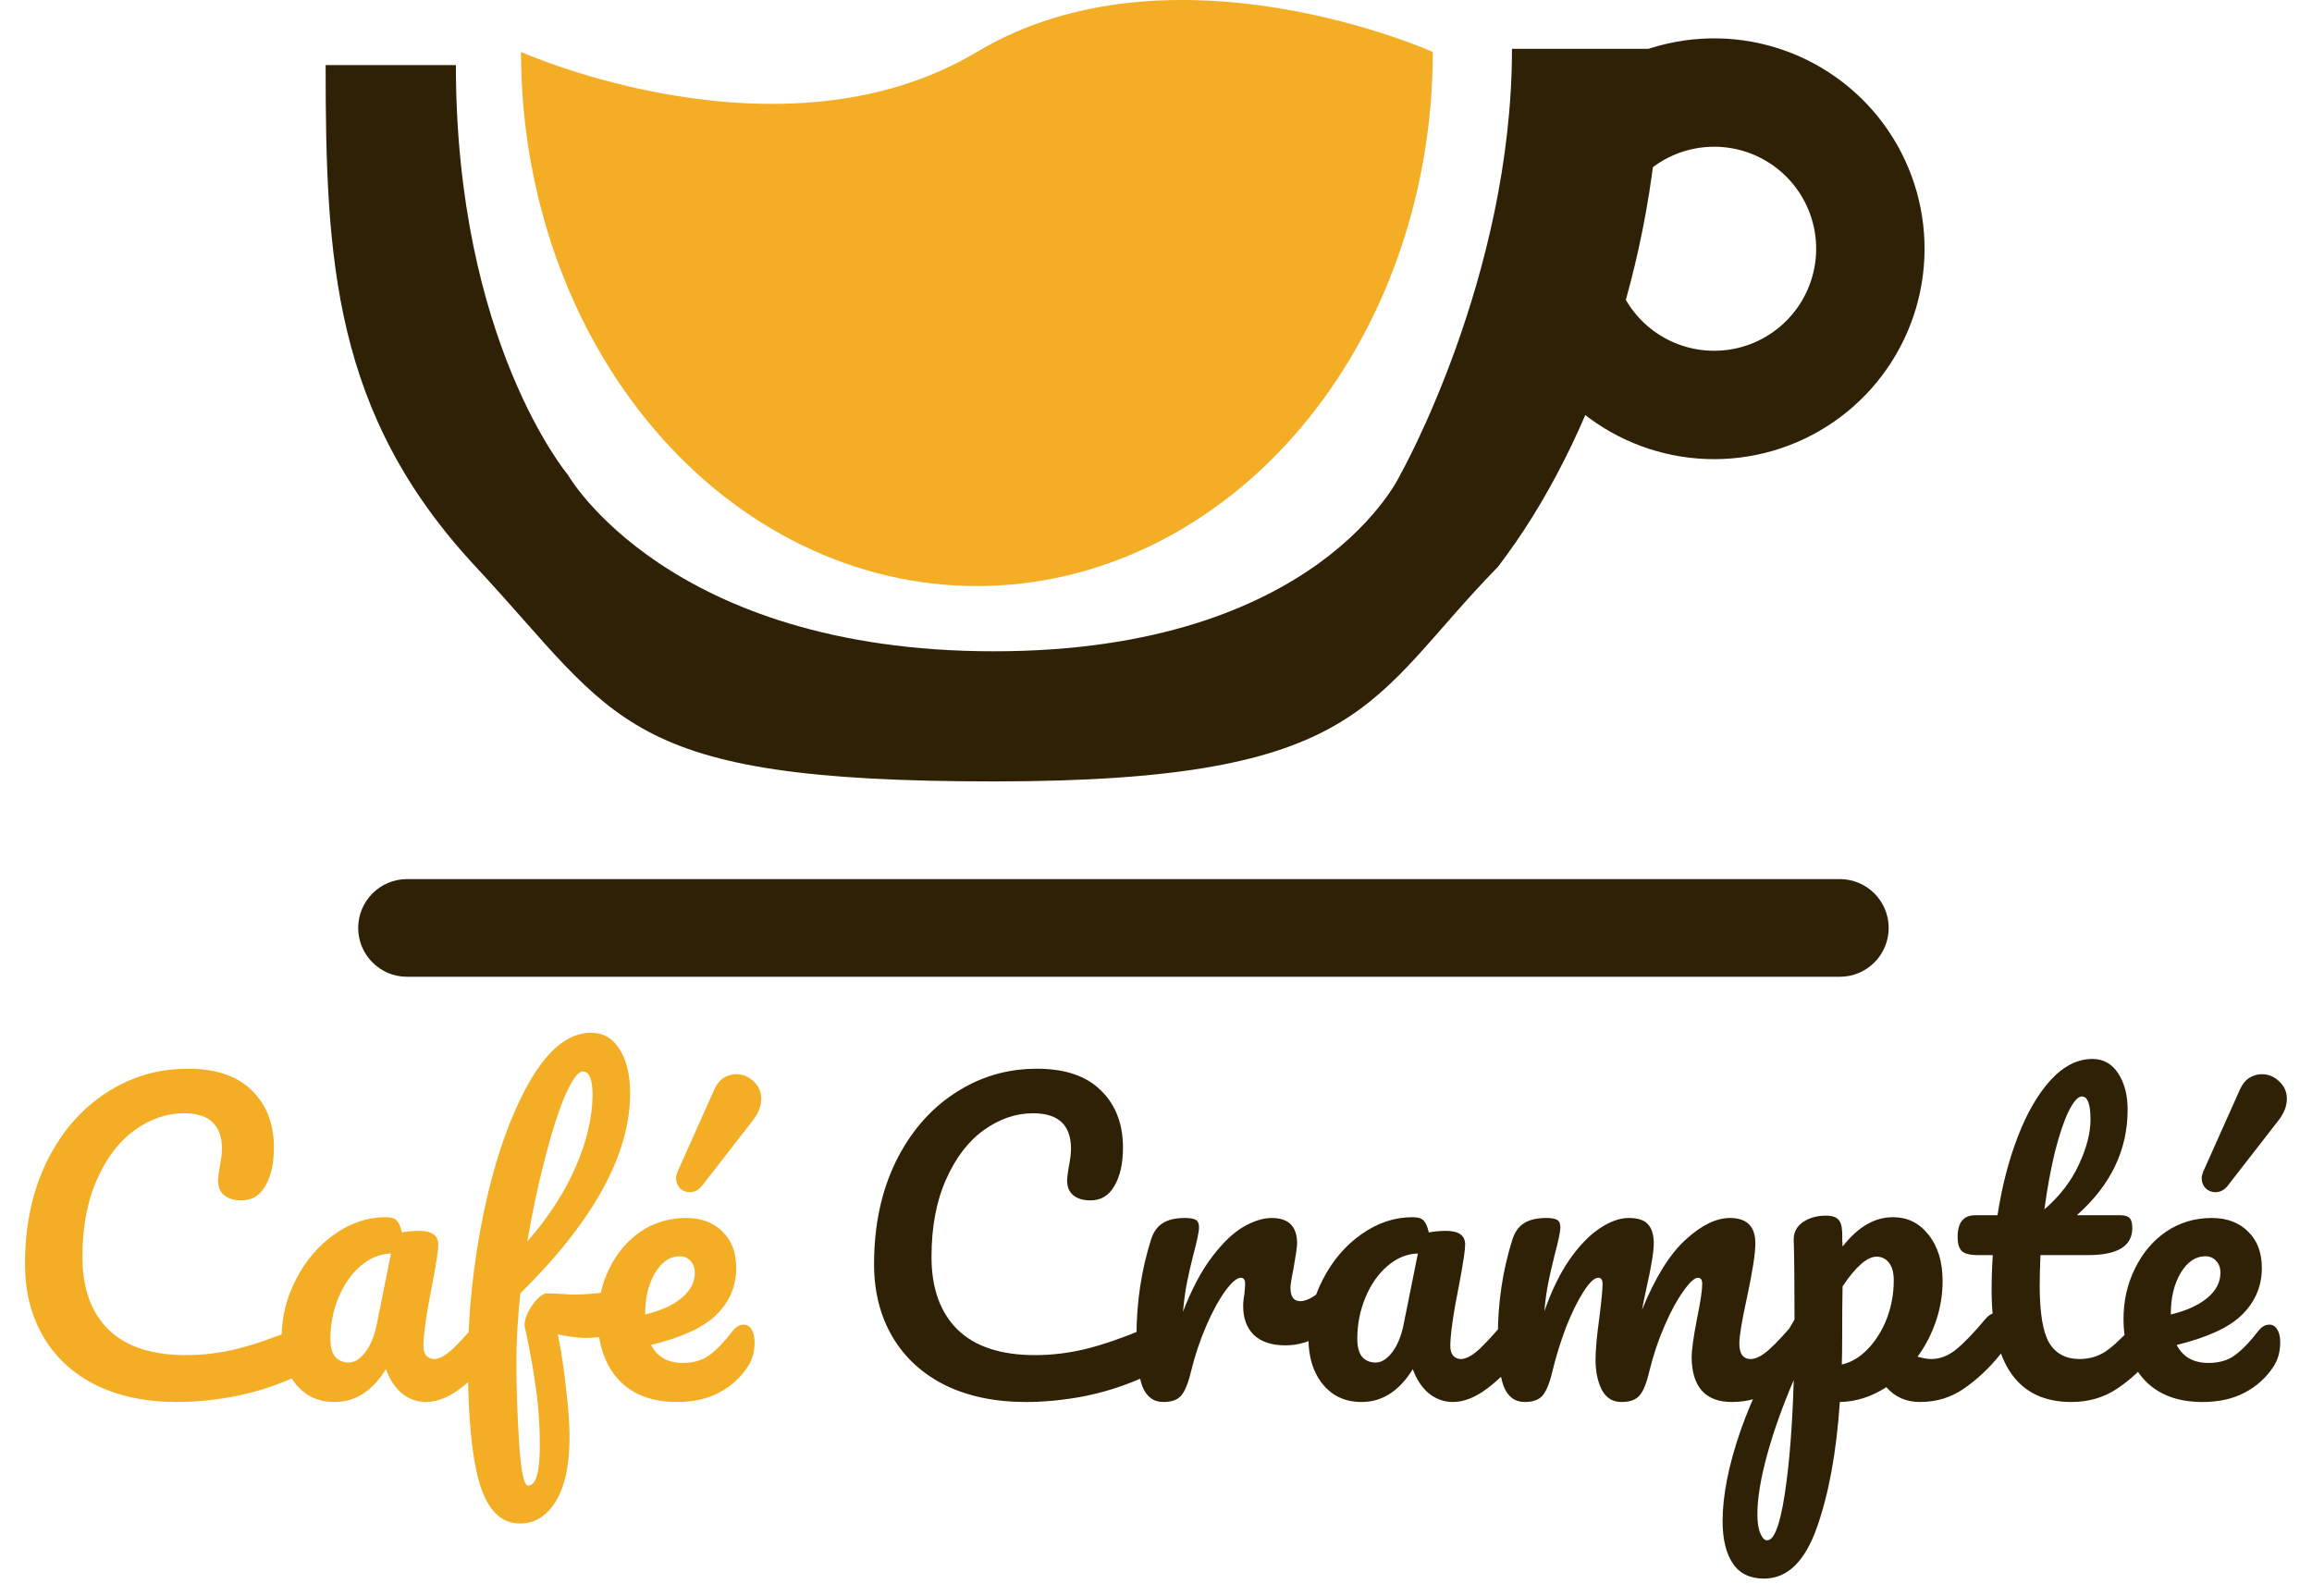
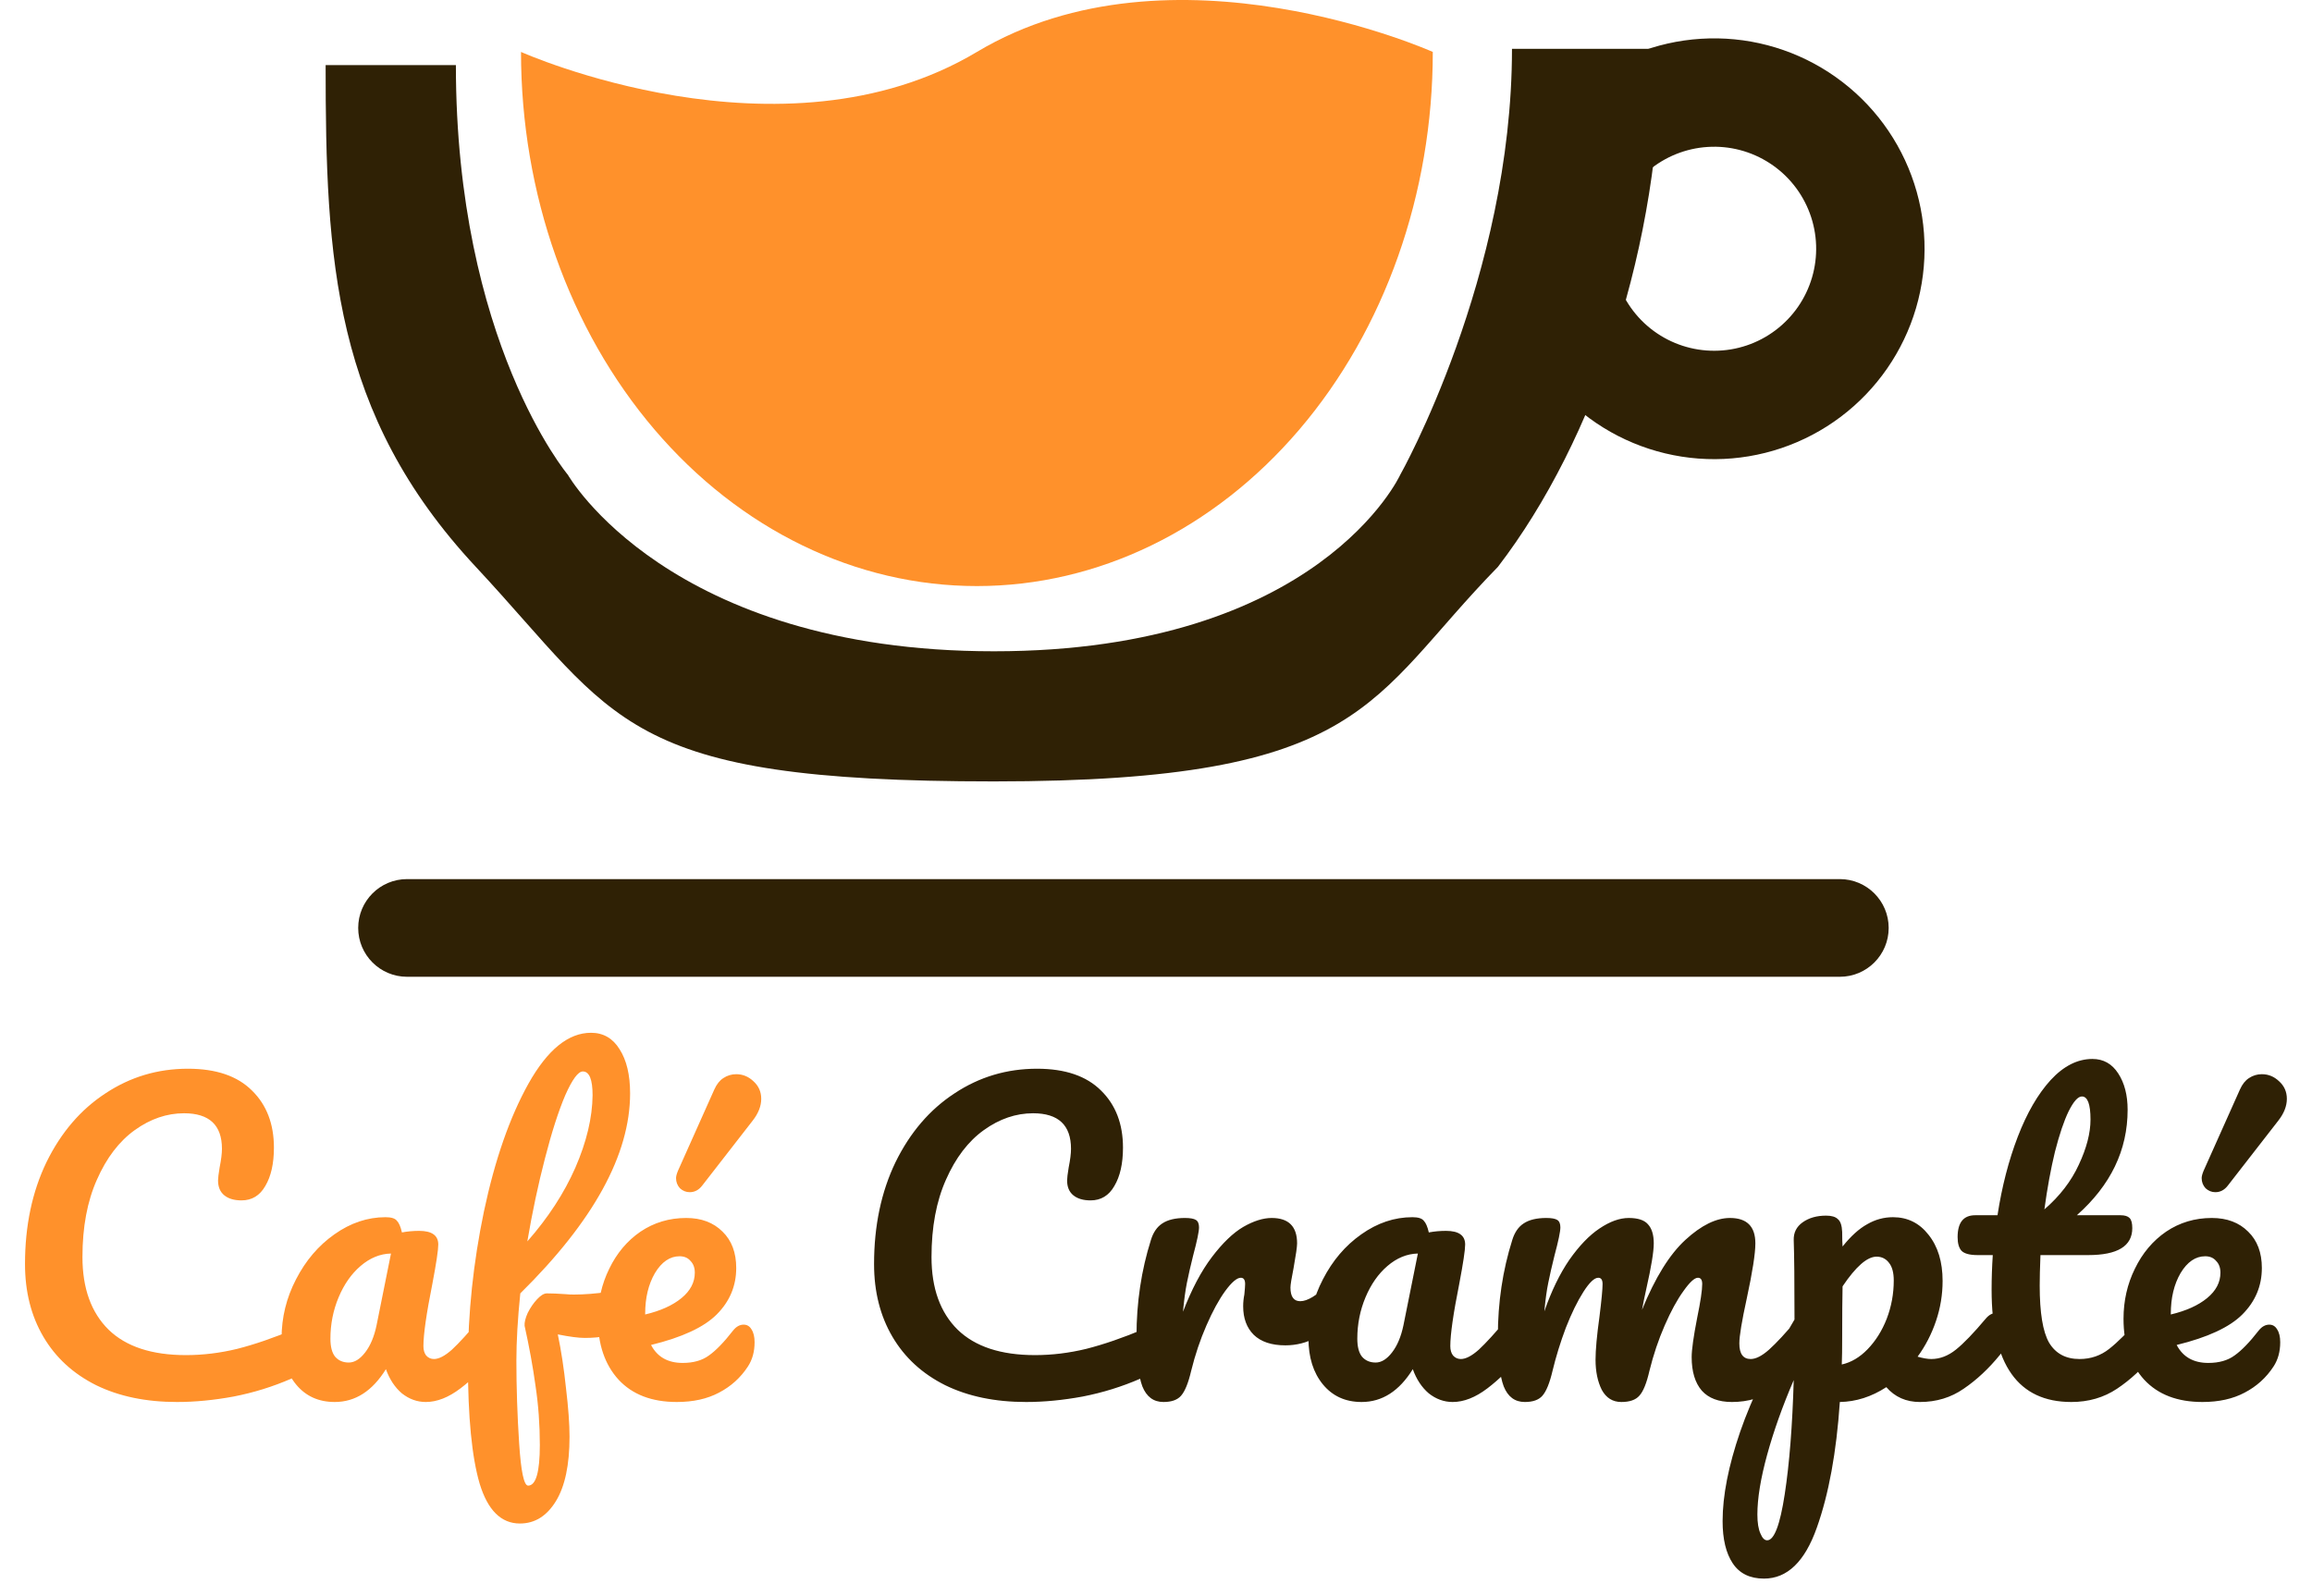
<svg xmlns="http://www.w3.org/2000/svg" width="71" height="49" viewBox="0 0 71 49" fill="none">
  <path d="M51 1.5C51 7.467 49 13.5 46 17.41C42 21.5 42 24 30.522 24C19.044 24 19 22.115 14.612 17.41C10.225 12.705 10 7.967 10 2H14C14 10.5 17.439 14.583 17.439 14.583C17.439 14.583 20.522 20.003 30.522 20.003C40.522 20.003 43 14.583 43 14.583C43 14.583 46.432 8.5 46.432 1.5H51Z" fill="#2F2105" />
  <path d="M46.46 9.527C46.866 10.857 47.69 12.02 48.809 12.844C49.929 13.668 51.284 14.109 52.674 14.102C54.064 14.095 55.415 13.639 56.526 12.803C57.636 11.967 58.448 10.795 58.84 9.462C59.232 8.128 59.183 6.703 58.701 5.399C58.219 4.095 57.33 2.982 56.164 2.224C54.999 1.465 53.62 1.103 52.233 1.191C50.846 1.278 49.523 1.811 48.463 2.709L50.615 5.249C51.129 4.814 51.77 4.555 52.443 4.513C53.115 4.47 53.784 4.646 54.349 5.014C54.914 5.381 55.345 5.921 55.579 6.554C55.813 7.186 55.836 7.877 55.646 8.523C55.456 9.17 55.063 9.738 54.524 10.143C53.986 10.549 53.331 10.77 52.657 10.773C51.983 10.777 51.325 10.563 50.782 10.163C50.24 9.764 49.84 9.2 49.643 8.555L46.46 9.527Z" fill="#2F2105" />
-   <path d="M44 1.595C44 5.946 42.525 10.118 39.9 13.195C37.274 16.272 33.713 18 30 18C26.287 18 22.726 16.272 20.101 13.195C17.475 10.118 16 5.946 16 1.595C16 1.595 24 5.184 30 1.595C36 -1.994 44 1.595 44 1.595Z" fill="#F4AE26" />
+   <path d="M44 1.595C44 5.946 42.525 10.118 39.9 13.195C37.274 16.272 33.713 18 30 18C26.287 18 22.726 16.272 20.101 13.195C17.475 10.118 16 5.946 16 1.595C16 1.595 24 5.184 30 1.595C36 -1.994 44 1.595 44 1.595Z" fill="#FF912B" />
  <rect x="11" y="27" width="47" height="3" rx="1.5" fill="#2F2105" />
-   <path d="M5.436 43.06C4.484 43.06 3.656 42.888 2.952 42.544C2.248 42.192 1.708 41.696 1.332 41.056C0.956 40.416 0.768 39.672 0.768 38.824C0.768 37.648 0.988 36.604 1.428 35.692C1.876 34.78 2.48 34.076 3.24 33.58C4 33.076 4.844 32.824 5.772 32.824C6.636 32.824 7.292 33.048 7.74 33.496C8.188 33.936 8.412 34.52 8.412 35.248C8.412 35.736 8.324 36.128 8.148 36.424C7.98 36.72 7.736 36.868 7.416 36.868C7.192 36.868 7.016 36.816 6.888 36.712C6.76 36.608 6.696 36.456 6.696 36.256C6.696 36.184 6.712 36.052 6.744 35.86C6.792 35.62 6.816 35.428 6.816 35.284C6.816 34.556 6.428 34.192 5.652 34.192C5.124 34.192 4.62 34.364 4.14 34.708C3.66 35.052 3.272 35.56 2.976 36.232C2.68 36.896 2.532 37.688 2.532 38.608C2.532 39.568 2.8 40.312 3.336 40.84C3.872 41.36 4.664 41.62 5.712 41.62C6.232 41.62 6.756 41.556 7.284 41.428C7.82 41.292 8.412 41.088 9.06 40.816C9.18 40.768 9.28 40.744 9.36 40.744C9.488 40.744 9.584 40.792 9.648 40.888C9.712 40.984 9.744 41.108 9.744 41.26C9.744 41.748 9.48 42.108 8.952 42.34C8.384 42.588 7.792 42.772 7.176 42.892C6.568 43.004 5.988 43.06 5.436 43.06ZM10.279 43.06C9.783 43.06 9.387 42.88 9.091 42.52C8.795 42.16 8.647 41.688 8.647 41.104C8.647 40.464 8.795 39.86 9.091 39.292C9.387 38.716 9.779 38.256 10.267 37.912C10.763 37.56 11.287 37.384 11.839 37.384C12.015 37.384 12.131 37.42 12.187 37.492C12.251 37.556 12.303 37.676 12.343 37.852C12.511 37.82 12.687 37.804 12.871 37.804C13.263 37.804 13.459 37.944 13.459 38.224C13.459 38.392 13.399 38.792 13.279 39.424C13.095 40.344 13.003 40.984 13.003 41.344C13.003 41.464 13.031 41.56 13.087 41.632C13.151 41.704 13.231 41.74 13.327 41.74C13.479 41.74 13.663 41.644 13.879 41.452C14.095 41.252 14.387 40.932 14.755 40.492C14.851 40.38 14.959 40.324 15.079 40.324C15.183 40.324 15.263 40.372 15.319 40.468C15.383 40.564 15.415 40.696 15.415 40.864C15.415 41.184 15.339 41.432 15.187 41.608C14.859 42.016 14.511 42.36 14.143 42.64C13.775 42.92 13.419 43.06 13.075 43.06C12.811 43.06 12.567 42.972 12.343 42.796C12.127 42.612 11.963 42.364 11.851 42.052C11.435 42.724 10.911 43.06 10.279 43.06ZM10.711 41.848C10.887 41.848 11.055 41.744 11.215 41.536C11.375 41.328 11.491 41.052 11.563 40.708L12.007 38.5C11.671 38.508 11.359 38.636 11.071 38.884C10.791 39.124 10.567 39.444 10.399 39.844C10.231 40.244 10.147 40.668 10.147 41.116C10.147 41.364 10.195 41.548 10.291 41.668C10.395 41.788 10.535 41.848 10.711 41.848ZM19.11 39.64C19.334 39.64 19.446 39.808 19.446 40.144C19.446 40.776 18.95 41.092 17.958 41.092C17.766 41.092 17.49 41.056 17.13 40.984C17.234 41.48 17.318 42.032 17.382 42.64C17.454 43.24 17.49 43.736 17.49 44.128C17.49 44.992 17.35 45.652 17.07 46.108C16.79 46.564 16.422 46.792 15.966 46.792C15.39 46.792 14.978 46.384 14.73 45.568C14.49 44.752 14.37 43.52 14.37 41.872C14.37 40.336 14.534 38.78 14.862 37.204C15.198 35.62 15.654 34.312 16.23 33.28C16.814 32.24 17.454 31.72 18.15 31.72C18.526 31.72 18.818 31.888 19.026 32.224C19.242 32.56 19.35 33.012 19.35 33.58C19.35 35.46 18.226 37.508 15.978 39.724C15.898 40.508 15.858 41.196 15.858 41.788C15.858 42.612 15.886 43.456 15.942 44.32C15.998 45.192 16.09 45.628 16.218 45.628C16.458 45.628 16.578 45.212 16.578 44.38C16.578 43.756 16.534 43.152 16.446 42.568C16.366 41.984 16.254 41.368 16.11 40.72C16.102 40.616 16.134 40.484 16.206 40.324C16.286 40.164 16.382 40.024 16.494 39.904C16.606 39.784 16.706 39.724 16.794 39.724C16.954 39.724 17.146 39.732 17.37 39.748C17.442 39.756 17.526 39.76 17.622 39.76C17.942 39.76 18.298 39.732 18.69 39.676C18.754 39.668 18.822 39.66 18.894 39.652C18.966 39.644 19.038 39.64 19.11 39.64ZM17.898 32.908C17.754 32.908 17.574 33.152 17.358 33.64C17.15 34.128 16.942 34.776 16.734 35.584C16.526 36.384 16.346 37.232 16.194 38.128C16.834 37.4 17.326 36.644 17.67 35.86C18.014 35.068 18.19 34.328 18.198 33.64C18.198 33.152 18.098 32.908 17.898 32.908ZM22.837 40.684C22.941 40.684 23.021 40.732 23.077 40.828C23.141 40.924 23.173 41.056 23.173 41.224C23.173 41.512 23.105 41.76 22.969 41.968C22.745 42.312 22.449 42.58 22.081 42.772C21.721 42.964 21.289 43.06 20.785 43.06C20.017 43.06 19.421 42.832 18.997 42.376C18.573 41.912 18.361 41.288 18.361 40.504C18.361 39.952 18.477 39.44 18.709 38.968C18.941 38.488 19.261 38.108 19.669 37.828C20.085 37.548 20.553 37.408 21.073 37.408C21.537 37.408 21.909 37.548 22.189 37.828C22.469 38.1 22.609 38.472 22.609 38.944C22.609 39.496 22.409 39.972 22.009 40.372C21.617 40.764 20.945 41.076 19.993 41.308C20.185 41.676 20.509 41.86 20.965 41.86C21.293 41.86 21.561 41.784 21.769 41.632C21.985 41.48 22.233 41.224 22.513 40.864C22.609 40.744 22.717 40.684 22.837 40.684ZM20.869 38.584C20.573 38.584 20.321 38.756 20.113 39.1C19.913 39.444 19.813 39.86 19.813 40.348V40.372C20.285 40.26 20.657 40.092 20.929 39.868C21.201 39.644 21.337 39.384 21.337 39.088C21.337 38.936 21.293 38.816 21.205 38.728C21.125 38.632 21.013 38.584 20.869 38.584ZM21.181 36.616C21.069 36.616 20.969 36.576 20.881 36.496C20.801 36.408 20.761 36.304 20.761 36.184C20.761 36.128 20.781 36.052 20.821 35.956L21.937 33.46C22.009 33.3 22.101 33.184 22.213 33.112C22.333 33.032 22.465 32.992 22.609 32.992C22.809 32.992 22.985 33.064 23.137 33.208C23.297 33.352 23.377 33.532 23.377 33.748C23.377 33.972 23.289 34.196 23.113 34.42L21.565 36.412C21.461 36.548 21.333 36.616 21.181 36.616Z" fill="#F4AE26" />
+   <path d="M5.436 43.06C4.484 43.06 3.656 42.888 2.952 42.544C2.248 42.192 1.708 41.696 1.332 41.056C0.956 40.416 0.768 39.672 0.768 38.824C0.768 37.648 0.988 36.604 1.428 35.692C1.876 34.78 2.48 34.076 3.24 33.58C4 33.076 4.844 32.824 5.772 32.824C6.636 32.824 7.292 33.048 7.74 33.496C8.188 33.936 8.412 34.52 8.412 35.248C8.412 35.736 8.324 36.128 8.148 36.424C7.98 36.72 7.736 36.868 7.416 36.868C7.192 36.868 7.016 36.816 6.888 36.712C6.76 36.608 6.696 36.456 6.696 36.256C6.696 36.184 6.712 36.052 6.744 35.86C6.792 35.62 6.816 35.428 6.816 35.284C6.816 34.556 6.428 34.192 5.652 34.192C5.124 34.192 4.62 34.364 4.14 34.708C3.66 35.052 3.272 35.56 2.976 36.232C2.68 36.896 2.532 37.688 2.532 38.608C2.532 39.568 2.8 40.312 3.336 40.84C3.872 41.36 4.664 41.62 5.712 41.62C6.232 41.62 6.756 41.556 7.284 41.428C7.82 41.292 8.412 41.088 9.06 40.816C9.18 40.768 9.28 40.744 9.36 40.744C9.488 40.744 9.584 40.792 9.648 40.888C9.712 40.984 9.744 41.108 9.744 41.26C9.744 41.748 9.48 42.108 8.952 42.34C8.384 42.588 7.792 42.772 7.176 42.892C6.568 43.004 5.988 43.06 5.436 43.06ZM10.279 43.06C9.783 43.06 9.387 42.88 9.091 42.52C8.795 42.16 8.647 41.688 8.647 41.104C8.647 40.464 8.795 39.86 9.091 39.292C9.387 38.716 9.779 38.256 10.267 37.912C10.763 37.56 11.287 37.384 11.839 37.384C12.015 37.384 12.131 37.42 12.187 37.492C12.251 37.556 12.303 37.676 12.343 37.852C12.511 37.82 12.687 37.804 12.871 37.804C13.263 37.804 13.459 37.944 13.459 38.224C13.459 38.392 13.399 38.792 13.279 39.424C13.095 40.344 13.003 40.984 13.003 41.344C13.003 41.464 13.031 41.56 13.087 41.632C13.151 41.704 13.231 41.74 13.327 41.74C13.479 41.74 13.663 41.644 13.879 41.452C14.095 41.252 14.387 40.932 14.755 40.492C14.851 40.38 14.959 40.324 15.079 40.324C15.183 40.324 15.263 40.372 15.319 40.468C15.383 40.564 15.415 40.696 15.415 40.864C15.415 41.184 15.339 41.432 15.187 41.608C14.859 42.016 14.511 42.36 14.143 42.64C13.775 42.92 13.419 43.06 13.075 43.06C12.811 43.06 12.567 42.972 12.343 42.796C12.127 42.612 11.963 42.364 11.851 42.052C11.435 42.724 10.911 43.06 10.279 43.06ZM10.711 41.848C10.887 41.848 11.055 41.744 11.215 41.536C11.375 41.328 11.491 41.052 11.563 40.708L12.007 38.5C11.671 38.508 11.359 38.636 11.071 38.884C10.791 39.124 10.567 39.444 10.399 39.844C10.231 40.244 10.147 40.668 10.147 41.116C10.147 41.364 10.195 41.548 10.291 41.668C10.395 41.788 10.535 41.848 10.711 41.848ZM19.11 39.64C19.334 39.64 19.446 39.808 19.446 40.144C19.446 40.776 18.95 41.092 17.958 41.092C17.766 41.092 17.49 41.056 17.13 40.984C17.234 41.48 17.318 42.032 17.382 42.64C17.454 43.24 17.49 43.736 17.49 44.128C17.49 44.992 17.35 45.652 17.07 46.108C16.79 46.564 16.422 46.792 15.966 46.792C15.39 46.792 14.978 46.384 14.73 45.568C14.49 44.752 14.37 43.52 14.37 41.872C14.37 40.336 14.534 38.78 14.862 37.204C15.198 35.62 15.654 34.312 16.23 33.28C16.814 32.24 17.454 31.72 18.15 31.72C18.526 31.72 18.818 31.888 19.026 32.224C19.242 32.56 19.35 33.012 19.35 33.58C19.35 35.46 18.226 37.508 15.978 39.724C15.898 40.508 15.858 41.196 15.858 41.788C15.858 42.612 15.886 43.456 15.942 44.32C15.998 45.192 16.09 45.628 16.218 45.628C16.458 45.628 16.578 45.212 16.578 44.38C16.578 43.756 16.534 43.152 16.446 42.568C16.366 41.984 16.254 41.368 16.11 40.72C16.102 40.616 16.134 40.484 16.206 40.324C16.286 40.164 16.382 40.024 16.494 39.904C16.606 39.784 16.706 39.724 16.794 39.724C16.954 39.724 17.146 39.732 17.37 39.748C17.442 39.756 17.526 39.76 17.622 39.76C17.942 39.76 18.298 39.732 18.69 39.676C18.754 39.668 18.822 39.66 18.894 39.652C18.966 39.644 19.038 39.64 19.11 39.64ZM17.898 32.908C17.754 32.908 17.574 33.152 17.358 33.64C17.15 34.128 16.942 34.776 16.734 35.584C16.526 36.384 16.346 37.232 16.194 38.128C16.834 37.4 17.326 36.644 17.67 35.86C18.014 35.068 18.19 34.328 18.198 33.64C18.198 33.152 18.098 32.908 17.898 32.908ZM22.837 40.684C22.941 40.684 23.021 40.732 23.077 40.828C23.141 40.924 23.173 41.056 23.173 41.224C23.173 41.512 23.105 41.76 22.969 41.968C22.745 42.312 22.449 42.58 22.081 42.772C21.721 42.964 21.289 43.06 20.785 43.06C20.017 43.06 19.421 42.832 18.997 42.376C18.573 41.912 18.361 41.288 18.361 40.504C18.361 39.952 18.477 39.44 18.709 38.968C18.941 38.488 19.261 38.108 19.669 37.828C20.085 37.548 20.553 37.408 21.073 37.408C21.537 37.408 21.909 37.548 22.189 37.828C22.469 38.1 22.609 38.472 22.609 38.944C22.609 39.496 22.409 39.972 22.009 40.372C21.617 40.764 20.945 41.076 19.993 41.308C20.185 41.676 20.509 41.86 20.965 41.86C21.293 41.86 21.561 41.784 21.769 41.632C21.985 41.48 22.233 41.224 22.513 40.864C22.609 40.744 22.717 40.684 22.837 40.684ZM20.869 38.584C20.573 38.584 20.321 38.756 20.113 39.1C19.913 39.444 19.813 39.86 19.813 40.348V40.372C20.285 40.26 20.657 40.092 20.929 39.868C21.201 39.644 21.337 39.384 21.337 39.088C21.337 38.936 21.293 38.816 21.205 38.728C21.125 38.632 21.013 38.584 20.869 38.584ZM21.181 36.616C21.069 36.616 20.969 36.576 20.881 36.496C20.801 36.408 20.761 36.304 20.761 36.184C20.761 36.128 20.781 36.052 20.821 35.956L21.937 33.46C22.009 33.3 22.101 33.184 22.213 33.112C22.333 33.032 22.465 32.992 22.609 32.992C22.809 32.992 22.985 33.064 23.137 33.208C23.297 33.352 23.377 33.532 23.377 33.748C23.377 33.972 23.289 34.196 23.113 34.42L21.565 36.412C21.461 36.548 21.333 36.616 21.181 36.616Z" fill="#FF912B" />
  <path d="M31.51 43.06C30.558 43.06 29.73 42.888 29.026 42.544C28.322 42.192 27.782 41.696 27.406 41.056C27.03 40.416 26.842 39.672 26.842 38.824C26.842 37.648 27.062 36.604 27.502 35.692C27.95 34.78 28.554 34.076 29.314 33.58C30.074 33.076 30.918 32.824 31.846 32.824C32.71 32.824 33.366 33.048 33.814 33.496C34.262 33.936 34.486 34.52 34.486 35.248C34.486 35.736 34.398 36.128 34.222 36.424C34.054 36.72 33.81 36.868 33.49 36.868C33.266 36.868 33.09 36.816 32.962 36.712C32.834 36.608 32.77 36.456 32.77 36.256C32.77 36.184 32.786 36.052 32.818 35.86C32.866 35.62 32.89 35.428 32.89 35.284C32.89 34.556 32.502 34.192 31.726 34.192C31.198 34.192 30.694 34.364 30.214 34.708C29.734 35.052 29.346 35.56 29.05 36.232C28.754 36.896 28.606 37.688 28.606 38.608C28.606 39.568 28.874 40.312 29.41 40.84C29.946 41.36 30.738 41.62 31.786 41.62C32.306 41.62 32.83 41.556 33.358 41.428C33.894 41.292 34.486 41.088 35.134 40.816C35.254 40.768 35.354 40.744 35.434 40.744C35.562 40.744 35.658 40.792 35.722 40.888C35.786 40.984 35.818 41.108 35.818 41.26C35.818 41.748 35.554 42.108 35.026 42.34C34.458 42.588 33.866 42.772 33.25 42.892C32.642 43.004 32.062 43.06 31.51 43.06ZM35.729 43.06C35.425 43.06 35.209 42.9 35.081 42.58C34.961 42.26 34.901 41.748 34.901 41.044C34.901 40.004 35.049 39.016 35.345 38.08C35.417 37.848 35.533 37.68 35.693 37.576C35.861 37.464 36.093 37.408 36.389 37.408C36.549 37.408 36.661 37.428 36.725 37.468C36.789 37.508 36.821 37.584 36.821 37.696C36.821 37.824 36.761 38.112 36.641 38.56C36.561 38.88 36.497 39.16 36.449 39.4C36.401 39.64 36.361 39.936 36.329 40.288C36.593 39.6 36.889 39.04 37.217 38.608C37.545 38.176 37.865 37.868 38.177 37.684C38.497 37.5 38.789 37.408 39.053 37.408C39.573 37.408 39.833 37.668 39.833 38.188C39.833 38.292 39.797 38.544 39.725 38.944C39.661 39.264 39.629 39.464 39.629 39.544C39.629 39.824 39.729 39.964 39.929 39.964C40.153 39.964 40.441 39.788 40.793 39.436C40.897 39.332 41.005 39.28 41.117 39.28C41.221 39.28 41.301 39.328 41.357 39.424C41.421 39.512 41.453 39.632 41.453 39.784C41.453 40.08 41.373 40.312 41.213 40.48C40.989 40.712 40.725 40.912 40.421 41.08C40.125 41.24 39.809 41.32 39.473 41.32C39.049 41.32 38.725 41.212 38.501 40.996C38.285 40.78 38.177 40.488 38.177 40.12C38.177 40 38.189 39.88 38.213 39.76C38.229 39.6 38.237 39.492 38.237 39.436C38.237 39.308 38.193 39.244 38.105 39.244C37.985 39.244 37.825 39.38 37.625 39.652C37.433 39.916 37.241 40.268 37.049 40.708C36.857 41.148 36.701 41.612 36.581 42.1C36.493 42.476 36.389 42.732 36.269 42.868C36.157 42.996 35.977 43.06 35.729 43.06ZM41.814 43.06C41.318 43.06 40.922 42.88 40.626 42.52C40.33 42.16 40.182 41.688 40.182 41.104C40.182 40.464 40.33 39.86 40.626 39.292C40.922 38.716 41.314 38.256 41.802 37.912C42.298 37.56 42.822 37.384 43.374 37.384C43.55 37.384 43.666 37.42 43.722 37.492C43.786 37.556 43.838 37.676 43.878 37.852C44.046 37.82 44.222 37.804 44.406 37.804C44.798 37.804 44.994 37.944 44.994 38.224C44.994 38.392 44.934 38.792 44.814 39.424C44.63 40.344 44.538 40.984 44.538 41.344C44.538 41.464 44.566 41.56 44.622 41.632C44.686 41.704 44.766 41.74 44.862 41.74C45.014 41.74 45.198 41.644 45.414 41.452C45.63 41.252 45.922 40.932 46.29 40.492C46.386 40.38 46.494 40.324 46.614 40.324C46.718 40.324 46.798 40.372 46.854 40.468C46.918 40.564 46.95 40.696 46.95 40.864C46.95 41.184 46.874 41.432 46.722 41.608C46.394 42.016 46.046 42.36 45.678 42.64C45.31 42.92 44.954 43.06 44.61 43.06C44.346 43.06 44.102 42.972 43.878 42.796C43.662 42.612 43.498 42.364 43.386 42.052C42.97 42.724 42.446 43.06 41.814 43.06ZM42.246 41.848C42.422 41.848 42.59 41.744 42.75 41.536C42.91 41.328 43.026 41.052 43.098 40.708L43.542 38.5C43.206 38.508 42.894 38.636 42.606 38.884C42.326 39.124 42.102 39.444 41.934 39.844C41.766 40.244 41.682 40.668 41.682 41.116C41.682 41.364 41.73 41.548 41.826 41.668C41.93 41.788 42.07 41.848 42.246 41.848ZM46.826 43.06C46.522 43.06 46.306 42.9 46.178 42.58C46.058 42.26 45.998 41.748 45.998 41.044C45.998 40.004 46.146 39.016 46.442 38.08C46.514 37.848 46.63 37.68 46.79 37.576C46.958 37.464 47.19 37.408 47.486 37.408C47.646 37.408 47.758 37.428 47.822 37.468C47.886 37.508 47.918 37.584 47.918 37.696C47.918 37.824 47.858 38.112 47.738 38.56C47.658 38.88 47.594 39.16 47.546 39.4C47.498 39.632 47.458 39.924 47.426 40.276C47.642 39.652 47.898 39.124 48.194 38.692C48.498 38.26 48.806 37.94 49.118 37.732C49.438 37.516 49.738 37.408 50.018 37.408C50.298 37.408 50.494 37.472 50.606 37.6C50.726 37.728 50.786 37.924 50.786 38.188C50.786 38.444 50.71 38.908 50.558 39.58C50.494 39.868 50.45 40.084 50.426 40.228C50.826 39.244 51.27 38.528 51.758 38.08C52.246 37.632 52.702 37.408 53.126 37.408C53.646 37.408 53.906 37.668 53.906 38.188C53.906 38.5 53.818 39.064 53.642 39.88C53.49 40.576 53.414 41.036 53.414 41.26C53.414 41.58 53.53 41.74 53.762 41.74C53.922 41.74 54.11 41.644 54.326 41.452C54.55 41.252 54.846 40.932 55.214 40.492C55.31 40.38 55.418 40.324 55.538 40.324C55.642 40.324 55.722 40.372 55.778 40.468C55.842 40.564 55.874 40.696 55.874 40.864C55.874 41.184 55.798 41.432 55.646 41.608C55.302 42.032 54.93 42.38 54.53 42.652C54.138 42.924 53.69 43.06 53.186 43.06C52.778 43.06 52.47 42.944 52.262 42.712C52.054 42.472 51.95 42.128 51.95 41.68C51.95 41.456 52.006 41.056 52.118 40.48C52.222 39.976 52.274 39.628 52.274 39.436C52.274 39.308 52.23 39.244 52.142 39.244C52.038 39.244 51.89 39.38 51.698 39.652C51.506 39.916 51.314 40.268 51.122 40.708C50.93 41.148 50.774 41.612 50.654 42.1C50.566 42.484 50.462 42.74 50.342 42.868C50.23 42.996 50.046 43.06 49.79 43.06C49.526 43.06 49.326 42.936 49.19 42.688C49.062 42.432 48.998 42.124 48.998 41.764C48.998 41.46 49.038 41.02 49.118 40.444C49.182 39.932 49.214 39.596 49.214 39.436C49.214 39.308 49.17 39.244 49.082 39.244C48.962 39.244 48.81 39.388 48.626 39.676C48.442 39.964 48.262 40.332 48.086 40.78C47.918 41.228 47.782 41.668 47.678 42.1C47.59 42.476 47.486 42.732 47.366 42.868C47.254 42.996 47.074 43.06 46.826 43.06ZM61.312 40.324C61.416 40.324 61.496 40.372 61.552 40.468C61.616 40.564 61.648 40.696 61.648 40.864C61.648 41.184 61.572 41.432 61.42 41.608C61.076 42.032 60.704 42.38 60.304 42.652C59.912 42.924 59.464 43.06 58.96 43.06C58.536 43.06 58.192 42.908 57.928 42.604C57.472 42.9 56.996 43.052 56.5 43.06C56.396 44.604 56.16 45.892 55.792 46.924C55.424 47.964 54.884 48.484 54.172 48.484C53.74 48.484 53.42 48.328 53.212 48.016C53.004 47.704 52.9 47.272 52.9 46.72C52.9 45.936 53.08 45.02 53.44 43.972C53.8 42.932 54.356 41.784 55.108 40.528C55.108 39.36 55.1 38.548 55.084 38.092C55.076 37.86 55.168 37.676 55.36 37.54C55.552 37.404 55.792 37.336 56.08 37.336C56.248 37.336 56.368 37.372 56.44 37.444C56.52 37.508 56.564 37.64 56.572 37.84C56.572 38.04 56.576 38.188 56.584 38.284C56.84 37.964 57.092 37.736 57.34 37.6C57.588 37.456 57.852 37.384 58.132 37.384C58.58 37.384 58.944 37.564 59.224 37.924C59.512 38.284 59.656 38.756 59.656 39.34C59.656 39.764 59.588 40.176 59.452 40.576C59.316 40.976 59.128 41.34 58.888 41.668C59.056 41.716 59.196 41.74 59.308 41.74C59.572 41.74 59.824 41.644 60.064 41.452C60.304 41.26 60.612 40.94 60.988 40.492C61.084 40.38 61.192 40.324 61.312 40.324ZM56.56 41.908C56.848 41.844 57.112 41.688 57.352 41.44C57.6 41.184 57.796 40.872 57.94 40.504C58.084 40.128 58.156 39.736 58.156 39.328C58.156 39.088 58.108 38.908 58.012 38.788C57.916 38.66 57.788 38.596 57.628 38.596C57.34 38.596 56.992 38.9 56.584 39.508C56.576 39.86 56.572 40.376 56.572 41.056C56.572 41.424 56.568 41.708 56.56 41.908ZM54.268 47.308C54.484 47.308 54.664 46.836 54.808 45.892C54.952 44.956 55.044 43.788 55.084 42.388C54.74 43.188 54.468 43.952 54.268 44.68C54.068 45.408 53.968 46.02 53.968 46.516C53.968 46.772 54 46.968 54.064 47.104C54.12 47.24 54.188 47.308 54.268 47.308ZM66.034 40.324C66.138 40.324 66.218 40.372 66.273 40.468C66.338 40.564 66.37 40.696 66.37 40.864C66.37 41.184 66.293 41.432 66.141 41.608C65.797 42.032 65.421 42.38 65.013 42.652C64.606 42.924 64.138 43.06 63.609 43.06C61.977 43.06 61.161 41.912 61.161 39.616C61.161 39.264 61.173 38.908 61.197 38.548H60.73C60.489 38.548 60.325 38.504 60.237 38.416C60.157 38.328 60.117 38.188 60.117 37.996C60.117 37.548 60.297 37.324 60.657 37.324H61.342C61.477 36.444 61.685 35.64 61.965 34.912C62.245 34.184 62.581 33.604 62.974 33.172C63.373 32.74 63.801 32.524 64.257 32.524C64.594 32.524 64.858 32.672 65.049 32.968C65.242 33.264 65.338 33.636 65.338 34.084C65.338 35.324 64.817 36.404 63.778 37.324H65.121C65.249 37.324 65.341 37.352 65.397 37.408C65.454 37.464 65.481 37.568 65.481 37.72C65.481 38.272 65.029 38.548 64.126 38.548H62.661C62.645 38.948 62.638 39.26 62.638 39.484C62.638 40.316 62.733 40.9 62.925 41.236C63.126 41.572 63.438 41.74 63.861 41.74C64.206 41.74 64.51 41.636 64.773 41.428C65.037 41.22 65.35 40.908 65.71 40.492C65.805 40.38 65.913 40.324 66.034 40.324ZM63.934 33.676C63.813 33.676 63.678 33.828 63.526 34.132C63.382 34.428 63.242 34.844 63.105 35.38C62.977 35.908 62.87 36.496 62.782 37.144C63.254 36.736 63.605 36.28 63.837 35.776C64.078 35.264 64.198 34.8 64.198 34.384C64.198 33.912 64.109 33.676 63.934 33.676ZM69.688 40.684C69.792 40.684 69.872 40.732 69.928 40.828C69.992 40.924 70.024 41.056 70.024 41.224C70.024 41.512 69.956 41.76 69.82 41.968C69.596 42.312 69.3 42.58 68.932 42.772C68.572 42.964 68.14 43.06 67.636 43.06C66.868 43.06 66.272 42.832 65.848 42.376C65.424 41.912 65.212 41.288 65.212 40.504C65.212 39.952 65.328 39.44 65.56 38.968C65.792 38.488 66.112 38.108 66.52 37.828C66.936 37.548 67.404 37.408 67.924 37.408C68.388 37.408 68.76 37.548 69.04 37.828C69.32 38.1 69.46 38.472 69.46 38.944C69.46 39.496 69.26 39.972 68.86 40.372C68.468 40.764 67.796 41.076 66.844 41.308C67.036 41.676 67.36 41.86 67.816 41.86C68.144 41.86 68.412 41.784 68.62 41.632C68.836 41.48 69.084 41.224 69.364 40.864C69.46 40.744 69.568 40.684 69.688 40.684ZM67.72 38.584C67.424 38.584 67.172 38.756 66.964 39.1C66.764 39.444 66.664 39.86 66.664 40.348V40.372C67.136 40.26 67.508 40.092 67.78 39.868C68.052 39.644 68.188 39.384 68.188 39.088C68.188 38.936 68.144 38.816 68.056 38.728C67.976 38.632 67.864 38.584 67.72 38.584ZM68.032 36.616C67.92 36.616 67.82 36.576 67.732 36.496C67.652 36.408 67.612 36.304 67.612 36.184C67.612 36.128 67.632 36.052 67.672 35.956L68.788 33.46C68.86 33.3 68.952 33.184 69.064 33.112C69.184 33.032 69.316 32.992 69.46 32.992C69.66 32.992 69.836 33.064 69.988 33.208C70.148 33.352 70.228 33.532 70.228 33.748C70.228 33.972 70.14 34.196 69.964 34.42L68.416 36.412C68.312 36.548 68.184 36.616 68.032 36.616Z" fill="#2F2105" />
</svg>
